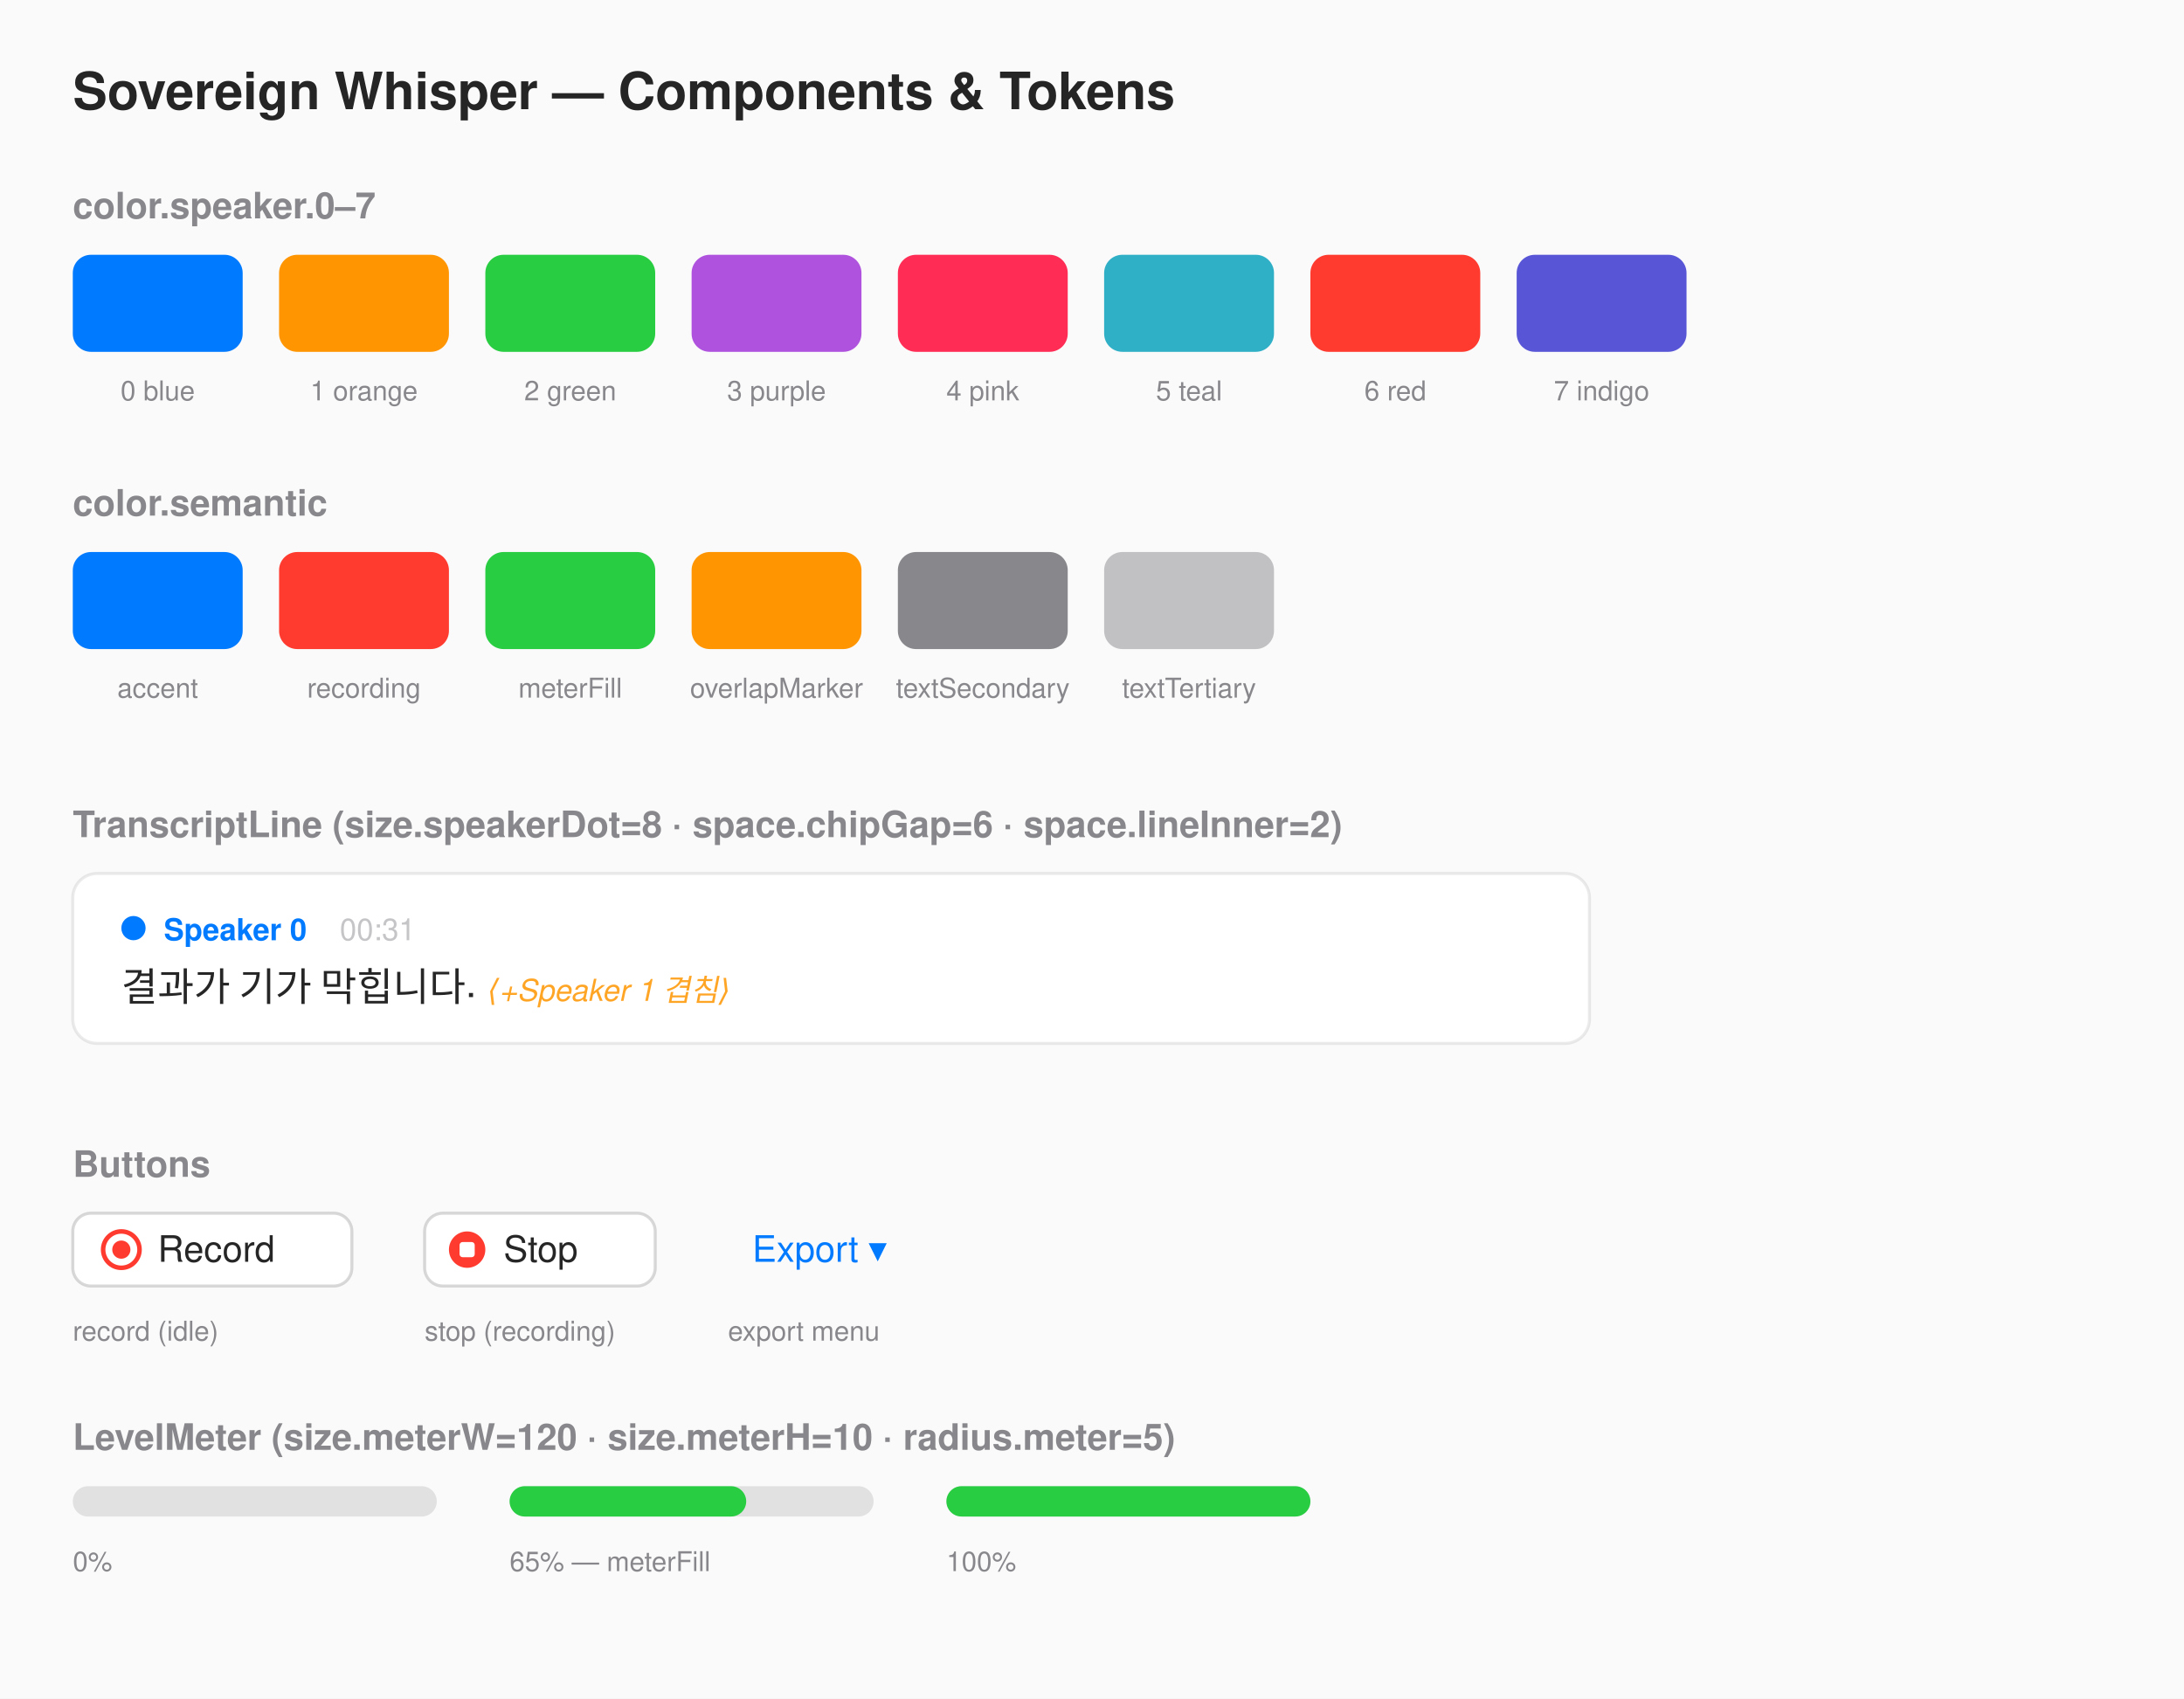
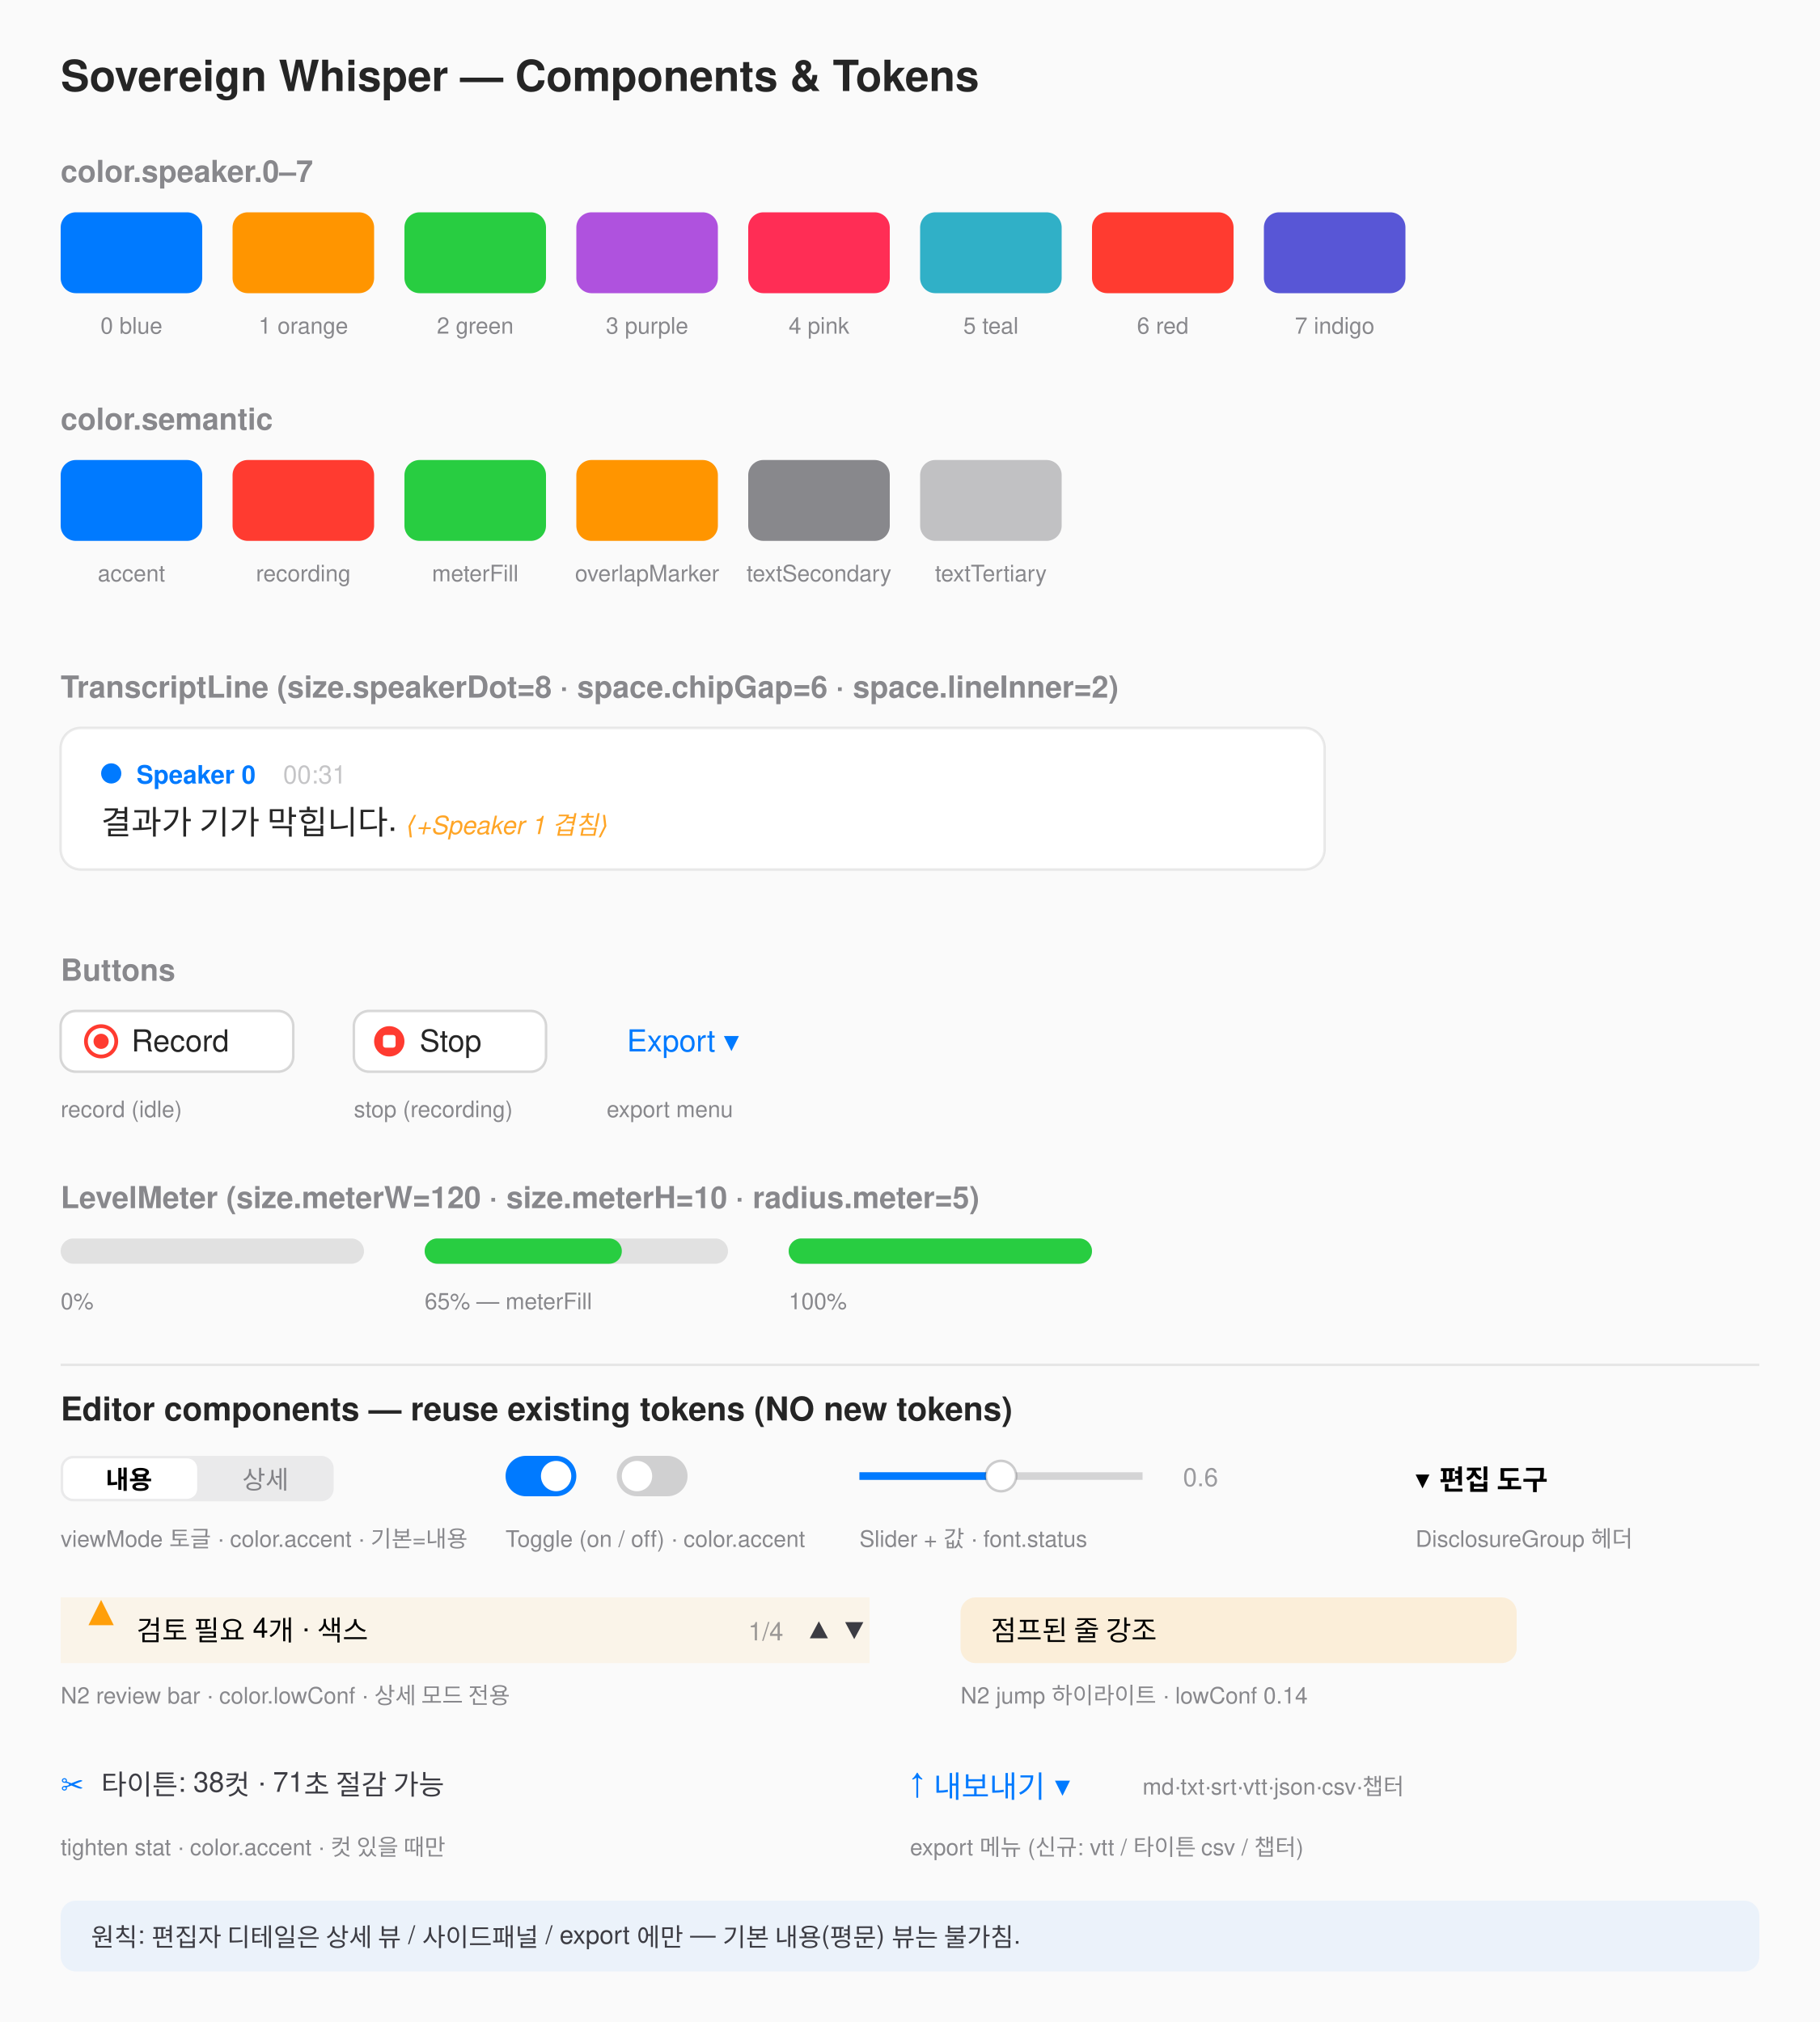
- <svg xmlns="http://www.w3.org/2000/svg" width="720" height="560" viewBox="0 0 720 560" font-family="SF Pro Text, -apple-system, Helvetica">
-   <rect width="720" height="560" fill="#FAFAFA" />
+ <svg xmlns="http://www.w3.org/2000/svg" width="720" height="800" viewBox="0 0 720 800" font-family="SF Pro Text, -apple-system, Helvetica">
+   <rect width="720" height="800" fill="#FAFAFA" />
  <text x="24" y="36" font-size="17" font-weight="700" fill="#000000" opacity="0.85">Sovereign Whisper — Components &amp; Tokens</text>
  <g id="speaker-palette">
    <text x="24" y="72" font-size="12" font-weight="600" fill="#3C3C43" opacity="0.6">color.speaker.0–7</text>
    <g id="swatch-0">
      <rect x="24" y="84" width="56" height="32" rx="6" fill="#007AFF" />
      <text x="52" y="132" text-anchor="middle" font-size="9" fill="#3C3C43" opacity="0.6">0 blue</text>
    </g>
    <g id="swatch-1">
      <rect x="92" y="84" width="56" height="32" rx="6" fill="#FF9500" />
      <text x="120" y="132" text-anchor="middle" font-size="9" fill="#3C3C43" opacity="0.6">1 orange</text>
    </g>
    <g id="swatch-2">
      <rect x="160" y="84" width="56" height="32" rx="6" fill="#28CD41" />
      <text x="188" y="132" text-anchor="middle" font-size="9" fill="#3C3C43" opacity="0.6">2 green</text>
    </g>
    <g id="swatch-3">
      <rect x="228" y="84" width="56" height="32" rx="6" fill="#AF52DE" />
      <text x="256" y="132" text-anchor="middle" font-size="9" fill="#3C3C43" opacity="0.6">3 purple</text>
    </g>
    <g id="swatch-4">
      <rect x="296" y="84" width="56" height="32" rx="6" fill="#FF2D55" />
      <text x="324" y="132" text-anchor="middle" font-size="9" fill="#3C3C43" opacity="0.6">4 pink</text>
    </g>
    <g id="swatch-5">
      <rect x="364" y="84" width="56" height="32" rx="6" fill="#30B0C7" />
      <text x="392" y="132" text-anchor="middle" font-size="9" fill="#3C3C43" opacity="0.6">5 teal</text>
    </g>
    <g id="swatch-6">
      <rect x="432" y="84" width="56" height="32" rx="6" fill="#FF3B30" />
      <text x="460" y="132" text-anchor="middle" font-size="9" fill="#3C3C43" opacity="0.6">6 red</text>
    </g>
    <g id="swatch-7">
      <rect x="500" y="84" width="56" height="32" rx="6" fill="#5856D6" />
      <text x="528" y="132" text-anchor="middle" font-size="9" fill="#3C3C43" opacity="0.6">7 indigo</text>
    </g>
  </g>
  <g id="semantic-colors">
    <text x="24" y="170" font-size="12" font-weight="600" fill="#3C3C43" opacity="0.6">color.semantic</text>
    <g id="sw-accent">
      <rect x="24" y="182" width="56" height="32" rx="6" fill="#007AFF" />
      <text x="52" y="230" text-anchor="middle" font-size="9" fill="#3C3C43" opacity="0.6">accent</text>
    </g>
    <g id="sw-recording">
      <rect x="92" y="182" width="56" height="32" rx="6" fill="#FF3B30" />
      <text x="120" y="230" text-anchor="middle" font-size="9" fill="#3C3C43" opacity="0.6">recording</text>
    </g>
    <g id="sw-meterFill">
      <rect x="160" y="182" width="56" height="32" rx="6" fill="#28CD41" />
      <text x="188" y="230" text-anchor="middle" font-size="9" fill="#3C3C43" opacity="0.6">meterFill</text>
    </g>
    <g id="sw-overlapMarker">
      <rect x="228" y="182" width="56" height="32" rx="6" fill="#FF9500" />
      <text x="256" y="230" text-anchor="middle" font-size="9" fill="#3C3C43" opacity="0.6">overlapMarker</text>
    </g>
    <g id="sw-textSecondary">
      <rect x="296" y="182" width="56" height="32" rx="6" fill="#3C3C43" opacity="0.6" />
      <text x="324" y="230" text-anchor="middle" font-size="9" fill="#3C3C43" opacity="0.6">textSecondary</text>
    </g>
    <g id="sw-textTertiary">
      <rect x="364" y="182" width="56" height="32" rx="6" fill="#3C3C43" opacity="0.3" />
      <text x="392" y="230" text-anchor="middle" font-size="9" fill="#3C3C43" opacity="0.6">textTertiary</text>
    </g>
  </g>
  <g id="component-transcript-line">
    <text x="24" y="276" font-size="12" font-weight="600" fill="#3C3C43" opacity="0.6">TranscriptLine (size.speakerDot=8 · space.chipGap=6 · space.lineInner=2)</text>
    <rect x="24" y="288" width="500" height="56" rx="8" fill="#FFFFFF" stroke="#000000" stroke-opacity="0.08" />
    <circle id="speaker-dot" cx="44" cy="306" r="4" fill="#007AFF" />
    <text id="speaker-name" x="54" y="310" font-size="10" font-weight="700" fill="#007AFF">Speaker 0</text>
    <text id="timestamp" x="112" y="310" font-size="10" fill="#3C3C43" opacity="0.30">00:31</text>
    <text id="line-text" x="40" y="330" font-size="13" fill="#000000" opacity="0.85">결과가 기가 막힙니다.
      <tspan id="overlap-marker" font-size="10" font-style="italic" fill="#FF9500">  ⟨+Speaker 1 겹침⟩</tspan>
    </text>
  </g>
  <g id="component-buttons">
    <text x="24" y="388" font-size="12" font-weight="600" fill="#3C3C43" opacity="0.6">Buttons</text>
    <g id="btn-record">
      <rect x="24" y="400" width="92" height="24" rx="6" fill="#FFFFFF" stroke="#000000" stroke-opacity="0.15" />
      <circle cx="40" cy="412" r="6" fill="none" stroke="#FF3B30" stroke-width="1.5" />
      <circle cx="40" cy="412" r="3" fill="#FF3B30" />
      <text x="52" y="416" font-size="12" fill="#000000" opacity="0.85">Record</text>
      <text x="24" y="442" font-size="9" fill="#3C3C43" opacity="0.6">record (idle)</text>
    </g>
    <g id="btn-stop">
      <rect x="140" y="400" width="76" height="24" rx="6" fill="#FFFFFF" stroke="#000000" stroke-opacity="0.15" />
      <circle cx="154" cy="412" r="6" fill="#FF3B30" />
      <rect x="151.5" y="409.5" width="5" height="5" rx="1" fill="#FFFFFF" />
      <text x="166" y="416" font-size="12" fill="#000000" opacity="0.85">Stop</text>
      <text x="140" y="442" font-size="9" fill="#3C3C43" opacity="0.6">stop (recording)</text>
    </g>
    <g id="btn-export">
      <text x="248" y="416" font-size="12" fill="#007AFF">Export ▾</text>
      <text x="240" y="442" font-size="9" fill="#3C3C43" opacity="0.6">export menu</text>
    </g>
  </g>
  <g id="component-level-meter">
    <text x="24" y="478" font-size="12" font-weight="600" fill="#3C3C43" opacity="0.6">LevelMeter (size.meterW=120 · size.meterH=10 · radius.meter=5)</text>
    <g id="meter-empty">
      <rect x="24" y="490" width="120" height="10" rx="5" fill="#000000" opacity="0.10" />
      <text x="24" y="518" font-size="9" fill="#3C3C43" opacity="0.6">0%</text>
    </g>
    <g id="meter-65">
      <rect x="168" y="490" width="120" height="10" rx="5" fill="#000000" opacity="0.10" />
      <rect x="168" y="490" width="78" height="10" rx="5" fill="#28CD41" />
      <text x="168" y="518" font-size="9" fill="#3C3C43" opacity="0.6">65% — meterFill</text>
    </g>
    <g id="meter-full">
      <rect x="312" y="490" width="120" height="10" rx="5" fill="#000000" opacity="0.10" />
      <rect x="312" y="490" width="120" height="10" rx="5" fill="#28CD41" />
      <text x="312" y="518" font-size="9" fill="#3C3C43" opacity="0.6">100%</text>
    </g>
  </g>
+   <line x1="24" y1="540" x2="696" y2="540" stroke="#000000" stroke-opacity="0.08" />
+   <text x="24" y="562" font-size="13" font-weight="700" fill="#000000" opacity="0.85">Editor components — reuse existing tokens (NO new tokens)</text>
+   <g id="component-viewmode-toggle">
+     <g id="seg">
+       <rect x="24" y="576" width="108" height="18" rx="5" fill="#3C3C43" fill-opacity="0.08" />
+       <rect id="seg-active" x="25" y="577" width="53" height="16" rx="4" fill="#FFFFFF" />
+       <text x="51" y="589" text-anchor="middle" font-size="10" font-weight="600" fill="#000000">내용</text>
+       <text x="105" y="589" text-anchor="middle" font-size="10" fill="#3C3C43" opacity="0.6">상세</text>
+     </g>
+     <text x="24" y="612" font-size="9" fill="#3C3C43" opacity="0.6">viewMode 토글 · color.accent · 기본=내용</text>
+   </g>
+   <g id="component-toggle-switch">
+     <g id="toggle-on">
+       <rect x="200" y="576" width="28" height="16" rx="8" fill="#007AFF" />
+       <circle cx="220" cy="584" r="6" fill="#FFFFFF" />
+     </g>
+     <g id="toggle-off">
+       <rect x="244" y="576" width="28" height="16" rx="8" fill="#3C3C43" fill-opacity="0.22" />
+       <circle cx="252" cy="584" r="6" fill="#FFFFFF" />
+     </g>
+     <text x="200" y="612" font-size="9" fill="#3C3C43" opacity="0.6">Toggle (on / off) · color.accent</text>
+   </g>
+   <g id="component-slider">
+     <line x1="340" y1="584" x2="452" y2="584" stroke="#3C3C43" stroke-opacity="0.2" stroke-width="3" />
+     <line x1="340" y1="584" x2="396" y2="584" stroke="#007AFF" stroke-width="3" />
+     <circle id="slider-thumb" cx="396" cy="584" r="6" fill="#FFFFFF" stroke="#3C3C43" stroke-opacity="0.25" />
+     <text x="468" y="588" font-size="10" fill="#3C3C43" opacity="0.5">0.6</text>
+     <text x="340" y="612" font-size="9" fill="#3C3C43" opacity="0.6">Slider + 값 · font.status</text>
+   </g>
+   <g id="component-disclosure">
+     <text x="560" y="589" font-size="11" font-weight="600" fill="#000000">▾ 편집 도구</text>
+     <text x="560" y="612" font-size="9" fill="#3C3C43" opacity="0.6">DisclosureGroup 헤더</text>
+   </g>
+   <g id="component-review-bar">
+     <rect x="24" y="632" width="320" height="26" fill="#FF9F0A" fill-opacity="0.07" />
+     <path id="warn-icon" d="M40 633 L45 643 L35 643 Z" fill="#FF9F0A" />
+     <text x="54" y="649" font-size="11" fill="#000000">검토 필요 4개 · 색스</text>
+     <text x="296" y="649" font-size="10" fill="#3C3C43" opacity="0.5">1/4</text>
+     <text x="318" y="649" font-size="12" fill="#3C3C43">▲</text>
+     <text x="332" y="649" font-size="12" fill="#3C3C43">▼</text>
+     <text x="24" y="674" font-size="9" fill="#3C3C43" opacity="0.6">N2 review bar · color.lowConf · 상세 모드 전용</text>
+   </g>
+   <g id="component-focused-line">
+     <rect x="380" y="632" width="220" height="26" rx="6" fill="#FF9F0A" fill-opacity="0.14" />
+     <text x="392" y="649" font-size="11" fill="#000000">점프된 줄 강조</text>
+     <text x="380" y="674" font-size="9" fill="#3C3C43" opacity="0.6">N2 jump 하이라이트 · lowConf 0.14</text>
+   </g>
+   <g id="component-tighten-stat">
+     <text x="24" y="710" font-size="11" fill="#007AFF">✂</text>
+     <text x="40" y="710" font-size="11" fill="#3C3C43">타이튼: 38컷 · 71초 절감 가능</text>
+     <text x="24" y="734" font-size="9" fill="#3C3C43" opacity="0.6">tighten stat · color.accent · 컷 있을 때만</text>
+   </g>
+   <g id="component-export-extended">
+     <text x="360" y="710" font-size="12" fill="#007AFF">↑ 내보내기 ▾</text>
+     <text x="452" y="710" font-size="9" fill="#3C3C43" opacity="0.6">md·txt·srt·vtt·json·csv·챕터</text>
+     <text x="360" y="734" font-size="9" fill="#3C3C43" opacity="0.6">export 메뉴 (신규: vtt / 타이튼 csv / 챕터)</text>
+   </g>
+   <rect x="24" y="752" width="672" height="28" rx="6" fill="#007AFF" fill-opacity="0.06" />
+   <text x="36" y="770" font-size="10" fill="#3C3C43">원칙: 편집자 디테일은 상세 뷰 / 사이드패널 / export 에만 — 기본 내용(평문) 뷰는 불가침.</text>
</svg>
